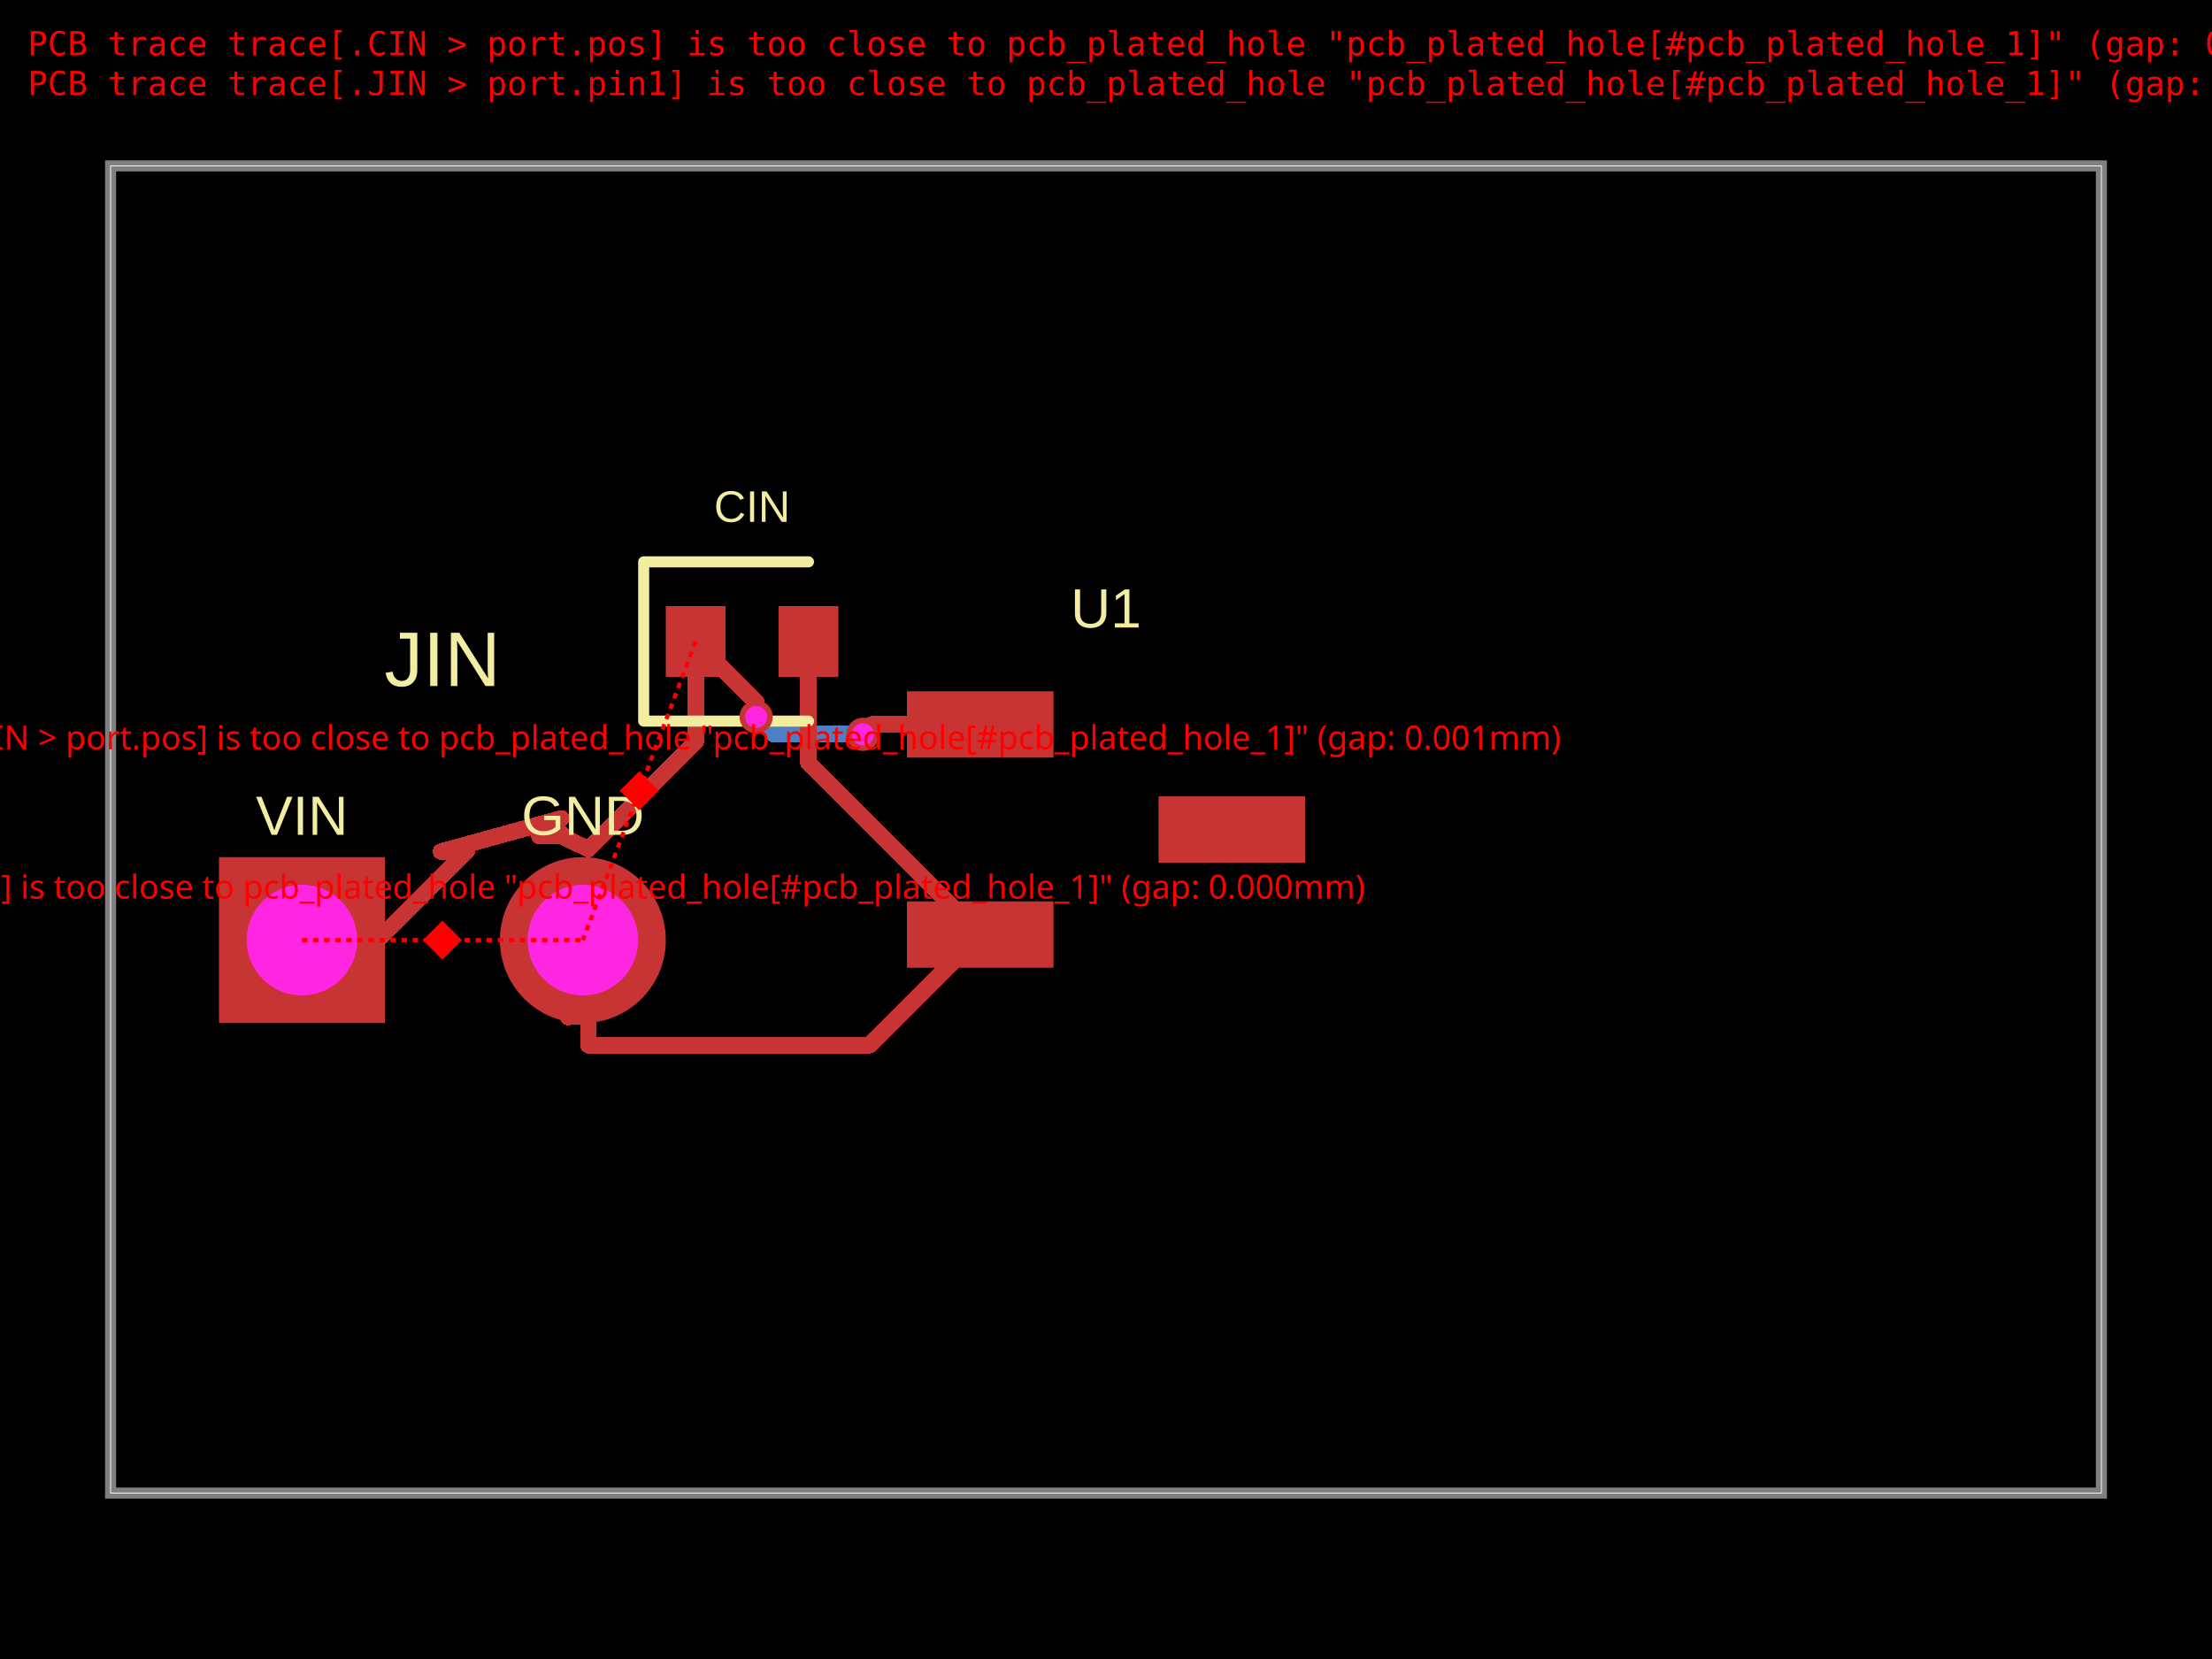
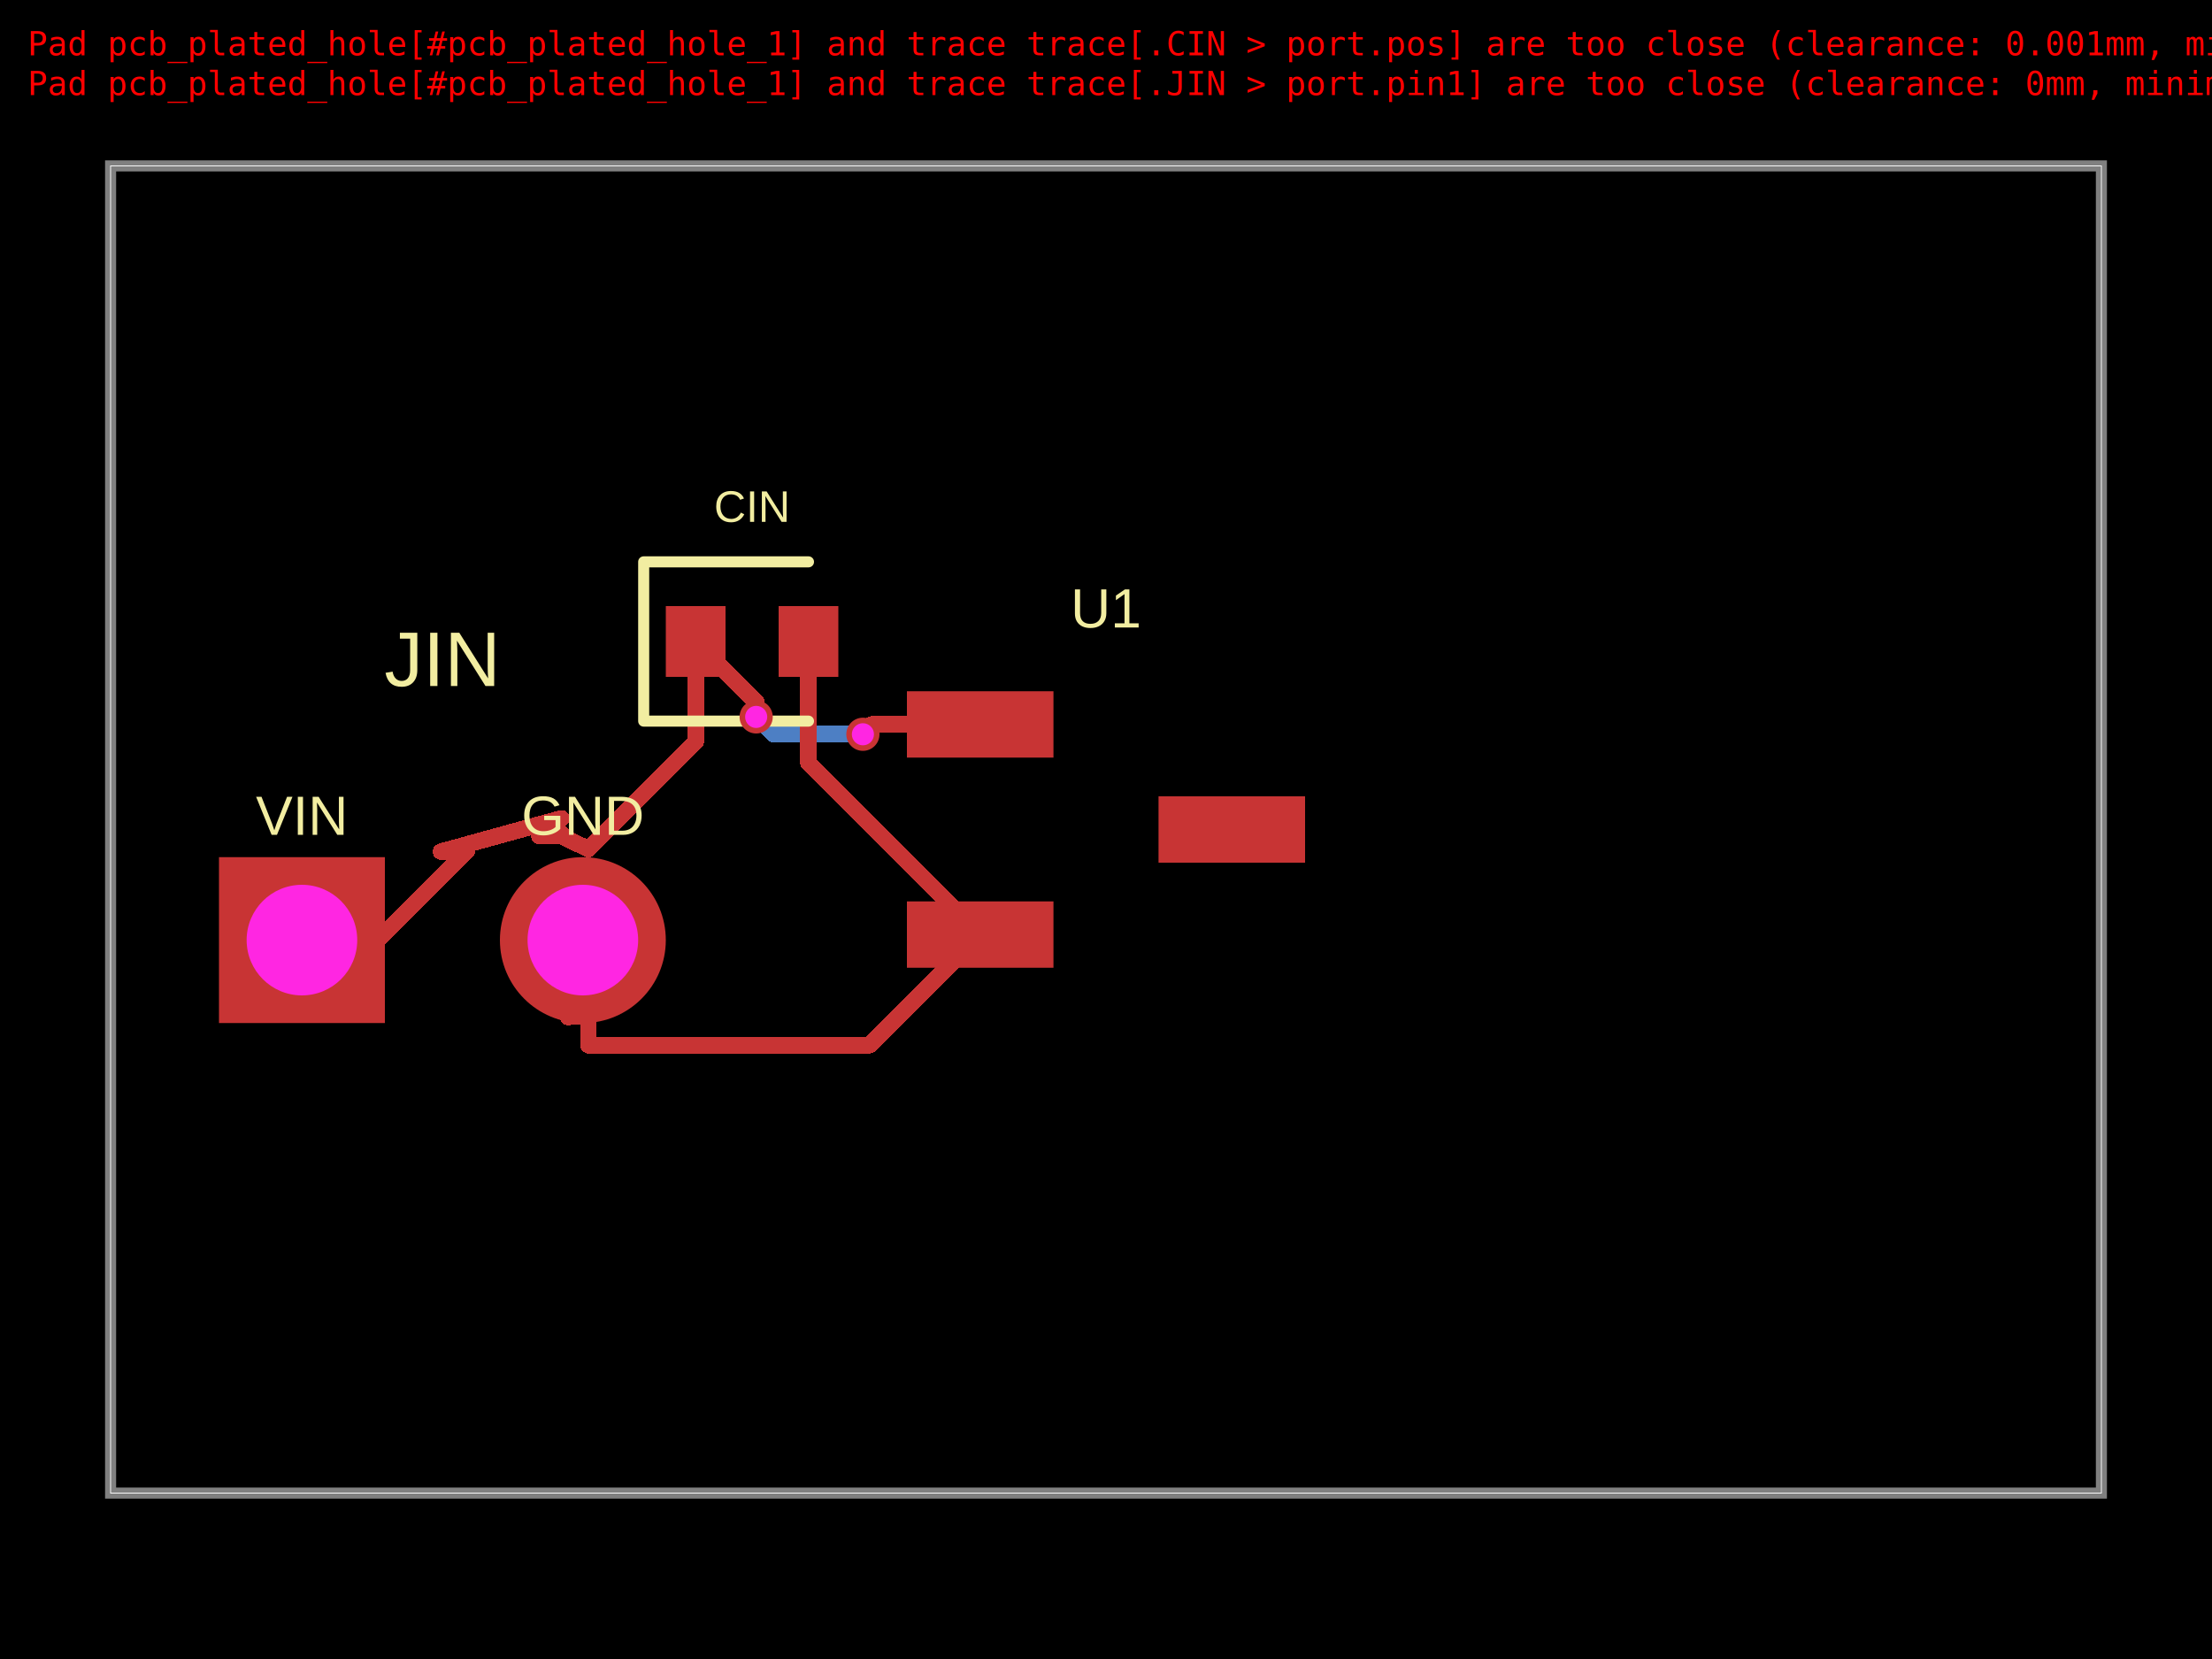
<svg xmlns="http://www.w3.org/2000/svg" width="800" height="600" data-software-used-string="@tscircuit/core@0.0.1287">
  <style />
  <rect class="boundary" x="0" y="0" fill="#000" width="800" height="600" data-type="pcb_background" data-pcb-layer="global" />
  <rect class="pcb-boundary" fill="none" stroke="#fff" stroke-width="0.3" x="40" y="60" width="720" height="480" data-type="pcb_boundary" data-pcb-layer="global" />
  <path class="pcb-board" d="M 40 540 L 760 540 L 760 60 L 40 60 Z" fill="none" stroke="rgba(255, 255, 255, 0.5)" stroke-width="4" data-type="pcb_board" data-pcb-layer="board" />
  <path class="pcb-trace" stroke="rgb(77, 127, 196)" fill="none" d="M 312.08 265.56 L 279.76 265.56" stroke-width="6" stroke-linecap="round" stroke-linejoin="round" shape-rendering="crispEdges" data-type="pcb_trace" data-pcb-layer="bottom" />
  <path class="pcb-trace" stroke="rgb(77, 127, 196)" fill="none" d="M 279.76 265.56 L 274.385 260.185" stroke-width="6" stroke-linecap="round" stroke-linejoin="round" shape-rendering="crispEdges" data-type="pcb_trace" data-pcb-layer="bottom" />
  <path class="pcb-trace" stroke="rgb(77, 127, 196)" fill="none" d="M 274.385 260.185 L 273.48 259.28" stroke-width="6" stroke-linecap="round" stroke-linejoin="round" shape-rendering="crispEdges" data-type="pcb_trace" data-pcb-layer="bottom" />
  <rect class="pcb-pad" fill="rgb(200, 52, 52)" x="328" y="250" width="53" height="24" data-type="pcb_smtpad" data-pcb-layer="top" />
  <rect class="pcb-pad" fill="rgb(200, 52, 52)" x="328" y="326" width="53" height="24" data-type="pcb_smtpad" data-pcb-layer="top" />
  <rect class="pcb-pad" fill="rgb(200, 52, 52)" x="419" y="288" width="53" height="24" data-type="pcb_smtpad" data-pcb-layer="top" />
  <rect class="pcb-pad" fill="rgb(200, 52, 52)" x="240.8" y="219.2" width="21.6" height="25.6" data-type="pcb_smtpad" data-pcb-layer="top" />
  <rect class="pcb-pad" fill="rgb(200, 52, 52)" x="281.6" y="219.2" width="21.6" height="25.6" data-type="pcb_smtpad" data-pcb-layer="top" />
  <path class="pcb-trace" stroke="rgb(200, 52, 52)" fill="none" d="M 292.4 232 L 292.4 275.88" stroke-width="6" stroke-linecap="round" stroke-linejoin="round" shape-rendering="crispEdges" data-type="pcb_trace" data-pcb-layer="top" />
  <path class="pcb-trace" stroke="rgb(200, 52, 52)" fill="none" d="M 292.4 275.88 L 354.52 338" stroke-width="6" stroke-linecap="round" stroke-linejoin="round" shape-rendering="crispEdges" data-type="pcb_trace" data-pcb-layer="top" />
  <path class="pcb-trace" stroke="rgb(200, 52, 52)" fill="none" d="M 212.8 378 L 314.52 378" stroke-width="6" stroke-linecap="round" stroke-linejoin="round" shape-rendering="crispEdges" data-type="pcb_trace" data-pcb-layer="top" />
  <path class="pcb-trace" stroke="rgb(200, 52, 52)" fill="none" d="M 314.52 378 L 354.52 338" stroke-width="6" stroke-linecap="round" stroke-linejoin="round" shape-rendering="crispEdges" data-type="pcb_trace" data-pcb-layer="top" />
  <path class="pcb-trace" stroke="rgb(200, 52, 52)" fill="none" d="M 251.6 232 L 251.6 268.24" stroke-width="6" stroke-linecap="round" stroke-linejoin="round" shape-rendering="crispEdges" data-type="pcb_trace" data-pcb-layer="top" />
  <path class="pcb-trace" stroke="rgb(200, 52, 52)" fill="none" d="M 251.6 268.24 L 212.8 307.04" stroke-width="6" stroke-linecap="round" stroke-linejoin="round" shape-rendering="crispEdges" data-type="pcb_trace" data-pcb-layer="top" />
  <path class="pcb-trace" stroke="rgb(200, 52, 52)" fill="none" d="M 354.5 262 L 315.322 262" stroke-width="6" stroke-linecap="round" stroke-linejoin="round" shape-rendering="crispEdges" data-type="pcb_trace" data-pcb-layer="top" />
  <path class="pcb-trace" stroke="rgb(200, 52, 52)" fill="none" d="M 315.322 262 L 314.743 262.579" stroke-width="6" stroke-linecap="round" stroke-linejoin="round" shape-rendering="crispEdges" data-type="pcb_trace" data-pcb-layer="top" />
  <path class="pcb-trace" stroke="rgb(200, 52, 52)" fill="none" d="M 314.743 262.579 L 314.743 262.897" stroke-width="6" stroke-linecap="round" stroke-linejoin="round" shape-rendering="crispEdges" data-type="pcb_trace" data-pcb-layer="top" />
  <path class="pcb-trace" stroke="rgb(200, 52, 52)" fill="none" d="M 314.743 262.897 L 312.08 265.56" stroke-width="6" stroke-linecap="round" stroke-linejoin="round" shape-rendering="crispEdges" data-type="pcb_trace" data-pcb-layer="top" />
  <path class="pcb-trace" stroke="rgb(200, 52, 52)" fill="none" d="M 273.48 259.28 L 273.48 253.88" stroke-width="6" stroke-linecap="round" stroke-linejoin="round" shape-rendering="crispEdges" data-type="pcb_trace" data-pcb-layer="top" />
  <path class="pcb-trace" stroke="rgb(200, 52, 52)" fill="none" d="M 273.48 253.88 L 251.6 232" stroke-width="6" stroke-linecap="round" stroke-linejoin="round" shape-rendering="crispEdges" data-type="pcb_trace" data-pcb-layer="top" />
  <path class="pcb-trace" stroke="rgb(200, 52, 52)" fill="none" d="M 210.8 340 L 210.8 362.398" stroke-width="6" stroke-linecap="round" stroke-linejoin="round" shape-rendering="crispEdges" data-type="pcb_trace" data-pcb-layer="top" />
  <path class="pcb-trace" stroke="rgb(200, 52, 52)" fill="none" d="M 210.8 362.398 L 205.427 367.771" stroke-width="6" stroke-linecap="round" stroke-linejoin="round" shape-rendering="crispEdges" data-type="pcb_trace" data-pcb-layer="top" />
  <path class="pcb-trace" stroke="rgb(200, 52, 52)" fill="none" d="M 205.427 367.771 L 212.799 367.39" stroke-width="6" stroke-linecap="round" stroke-linejoin="round" shape-rendering="crispEdges" data-type="pcb_trace" data-pcb-layer="top" />
  <path class="pcb-trace" stroke="rgb(200, 52, 52)" fill="none" d="M 212.799 367.39 L 212.8 378" stroke-width="6" stroke-linecap="round" stroke-linejoin="round" shape-rendering="crispEdges" data-type="pcb_trace" data-pcb-layer="top" />
  <path class="pcb-trace" stroke="rgb(200, 52, 52)" fill="none" d="M 109.2 340 L 136.636 340" stroke-width="6" stroke-linecap="round" stroke-linejoin="round" shape-rendering="crispEdges" data-type="pcb_trace" data-pcb-layer="top" />
  <path class="pcb-trace" stroke="rgb(200, 52, 52)" fill="none" d="M 136.636 340 L 168.85 307.786" stroke-width="6" stroke-linecap="round" stroke-linejoin="round" shape-rendering="crispEdges" data-type="pcb_trace" data-pcb-layer="top" />
  <path class="pcb-trace" stroke="rgb(200, 52, 52)" fill="none" d="M 168.85 307.786 L 159.486 308" stroke-width="6" stroke-linecap="round" stroke-linejoin="round" shape-rendering="crispEdges" data-type="pcb_trace" data-pcb-layer="top" />
  <path class="pcb-trace" stroke="rgb(200, 52, 52)" fill="none" d="M 159.486 308 L 203.063 295.97" stroke-width="6" stroke-linecap="round" stroke-linejoin="round" shape-rendering="crispEdges" data-type="pcb_trace" data-pcb-layer="top" />
  <path class="pcb-trace" stroke="rgb(200, 52, 52)" fill="none" d="M 203.063 295.97 L 197.946 300.506" stroke-width="6" stroke-linecap="round" stroke-linejoin="round" shape-rendering="crispEdges" data-type="pcb_trace" data-pcb-layer="top" />
  <path class="pcb-trace" stroke="rgb(200, 52, 52)" fill="none" d="M 197.946 300.506 L 197.145 300.506" stroke-width="6" stroke-linecap="round" stroke-linejoin="round" shape-rendering="crispEdges" data-type="pcb_trace" data-pcb-layer="top" />
  <path class="pcb-trace" stroke="rgb(200, 52, 52)" fill="none" d="M 197.145 300.506 L 195.104 302.4" stroke-width="6" stroke-linecap="round" stroke-linejoin="round" shape-rendering="crispEdges" data-type="pcb_trace" data-pcb-layer="top" />
  <path class="pcb-trace" stroke="rgb(200, 52, 52)" fill="none" d="M 195.104 302.4 L 202.424 302.4" stroke-width="6" stroke-linecap="round" stroke-linejoin="round" shape-rendering="crispEdges" data-type="pcb_trace" data-pcb-layer="top" />
  <path class="pcb-trace" stroke="rgb(200, 52, 52)" fill="none" d="M 202.424 302.4 L 203.079 301.588" stroke-width="6" stroke-linecap="round" stroke-linejoin="round" shape-rendering="crispEdges" data-type="pcb_trace" data-pcb-layer="top" />
  <path class="pcb-trace" stroke="rgb(200, 52, 52)" fill="none" d="M 203.079 301.588 L 203.079 302.4" stroke-width="6" stroke-linecap="round" stroke-linejoin="round" shape-rendering="crispEdges" data-type="pcb_trace" data-pcb-layer="top" />
  <path class="pcb-trace" stroke="rgb(200, 52, 52)" fill="none" d="M 203.079 302.4 L 212.8 307.057" stroke-width="6" stroke-linecap="round" stroke-linejoin="round" shape-rendering="crispEdges" data-type="pcb_trace" data-pcb-layer="top" />
  <text x="0" y="0" dx="0" dy="0" fill="#f2eda1" font-family="Arial, sans-serif" font-size="20" text-anchor="middle" dominant-baseline="central" transform="matrix(1,0,0,1,400,220)" class="pcb-silkscreen-text pcb-silkscreen-top" data-pcb-silkscreen-text-id="pcb_silkscreen_text_0" stroke="none" data-type="pcb_silkscreen_text" data-pcb-layer="top">U1</text>
  <path class="pcb-silkscreen pcb-silkscreen-top" d="M 292.4 203.2 L 232.8 203.2 L 232.8 260.8 L 292.4 260.8" fill="none" stroke="#f2eda1" stroke-width="4" stroke-linecap="round" stroke-linejoin="round" data-pcb-component-id="pcb_component_1" data-pcb-silkscreen-path-id="pcb_silkscreen_path_0" data-type="pcb_silkscreen_path" data-pcb-layer="top" />
  <text x="0" y="0" dx="0" dy="0" fill="#f2eda1" font-family="Arial, sans-serif" font-size="16" text-anchor="middle" dominant-baseline="central" transform="matrix(1,0,0,1,272,183.2)" class="pcb-silkscreen-text pcb-silkscreen-top" data-pcb-silkscreen-text-id="pcb_silkscreen_text_1" stroke="none" data-type="pcb_silkscreen_text" data-pcb-layer="top">CIN</text>
  <text x="0" y="0" dx="0" dy="0" fill="#f2eda1" font-family="Arial, sans-serif" font-size="20" text-anchor="middle" dominant-baseline="central" transform="matrix(1,0,0,1,109.2,295)" class="pcb-silkscreen-text pcb-silkscreen-top" data-pcb-silkscreen-text-id="pcb_silkscreen_text_2" stroke="none" data-type="pcb_silkscreen_text" data-pcb-layer="top">VIN</text>
  <text x="0" y="0" dx="0" dy="0" fill="#f2eda1" font-family="Arial, sans-serif" font-size="20" text-anchor="middle" dominant-baseline="central" transform="matrix(1,0,0,1,210.8,295)" class="pcb-silkscreen-text pcb-silkscreen-top" data-pcb-silkscreen-text-id="pcb_silkscreen_text_3" stroke="none" data-type="pcb_silkscreen_text" data-pcb-layer="top">GND</text>
  <text x="0" y="0" dx="0" dy="0" fill="#f2eda1" font-family="Arial, sans-serif" font-size="28" text-anchor="middle" dominant-baseline="central" transform="matrix(1,0,0,1,160,238.4)" class="pcb-silkscreen-text pcb-silkscreen-top" data-pcb-silkscreen-text-id="pcb_silkscreen_text_4" stroke="none" data-type="pcb_silkscreen_text" data-pcb-layer="top">JIN</text>
  <g data-type="pcb_plated_hole" data-pcb-layer="through">
    <rect class="pcb-hole-outer-pad" fill="rgb(200, 52, 52)" x="79.2" y="310" width="60" height="60" data-type="pcb_plated_hole" data-pcb-layer="top" />
    <circle class="pcb-hole-inner" fill="#FF26E2" cx="109.2" cy="340" r="20" data-type="pcb_plated_hole_drill" data-pcb-layer="drill" />
  </g>
  <g data-type="pcb_plated_hole" data-pcb-layer="through">
    <circle class="pcb-hole-outer" fill="rgb(200, 52, 52)" cx="210.8" cy="340" r="30" data-type="pcb_plated_hole" data-pcb-layer="top" />
    <circle class="pcb-hole-inner" fill="#FF26E2" cx="210.8" cy="340" r="20" data-type="pcb_plated_hole_drill" data-pcb-layer="drill" />
  </g>
  <g data-type="pcb_via" data-pcb-layer="through">
    <circle class="pcb-hole-outer" fill="rgb(200, 52, 52)" cx="312.08" cy="265.56" r="6" data-type="pcb_via" data-pcb-layer="top" />
    <circle class="pcb-hole-inner" fill="#FF26E2" cx="312.08" cy="265.56" r="4" data-type="pcb_via" data-pcb-layer="drill" />
  </g>
  <g data-type="pcb_via" data-pcb-layer="through">
    <circle class="pcb-hole-outer" fill="rgb(200, 52, 52)" cx="273.48" cy="259.28" r="6" data-type="pcb_via" data-pcb-layer="top" />
    <circle class="pcb-hole-inner" fill="#FF26E2" cx="273.48" cy="259.28" r="4" data-type="pcb_via" data-pcb-layer="drill" />
  </g>
-   <line x1="251.6" y1="232" x2="231.2" y2="286" stroke="red" stroke-width="1.5" stroke-dasharray="2,2" data-type="pcb_trace_error" data-pcb-layer="overlay" />
-   <line x1="231.2" y1="286" x2="210.8" y2="340" stroke="red" stroke-width="1.5" stroke-dasharray="2,2" data-type="pcb_trace_error" data-pcb-layer="overlay" />
-   <rect x="226.2" y="281" width="10" height="10" fill="red" transform="rotate(45 231.2 286)" data-type="pcb_trace_error" data-pcb-layer="overlay" />
-   <text x="231.2" y="271" fill="red" font-family="sans-serif" font-size="12" text-anchor="middle" data-type="pcb_trace_error" data-pcb-layer="overlay">PCB trace trace[.CIN &gt; port.pos] is too close to pcb_plated_hole "pcb_plated_hole[#pcb_plated_hole_1]" (gap: 0.001mm)</text>
-   <line x1="109.2" y1="340" x2="160" y2="340" stroke="red" stroke-width="1.5" stroke-dasharray="2,2" data-type="pcb_trace_error" data-pcb-layer="overlay" />
-   <line x1="160" y1="340" x2="210.8" y2="340" stroke="red" stroke-width="1.5" stroke-dasharray="2,2" data-type="pcb_trace_error" data-pcb-layer="overlay" />
-   <rect x="155" y="335" width="10" height="10" fill="red" transform="rotate(45 160 340)" data-type="pcb_trace_error" data-pcb-layer="overlay" />
-   <text x="160" y="325" fill="red" font-family="sans-serif" font-size="12" text-anchor="middle" data-type="pcb_trace_error" data-pcb-layer="overlay">PCB trace trace[.JIN &gt; port.pin1] is too close to pcb_plated_hole "pcb_plated_hole[#pcb_plated_hole_1]" (gap: 0.000mm)</text>
  <text x="10" y="20" fill="red" font-family="monospace" font-size="12px" data-type="pcb_error_text_overlay" data-layer="global">
-     <tspan x="10" dy="0">PCB trace trace[.CIN &gt; port.pos] is too close to pcb_plated_hole "pcb_plated_hole[#pcb_plated_hole_1]" (gap: 0.001mm)</tspan>
-     <tspan x="10" dy="1.2em">PCB trace trace[.JIN &gt; port.pin1] is too close to pcb_plated_hole "pcb_plated_hole[#pcb_plated_hole_1]" (gap: 0.000mm)</tspan>
+     <tspan x="10" dy="0">Pad pcb_plated_hole[#pcb_plated_hole_1] and trace trace[.CIN &gt; port.pos] are too close (clearance: 0.001mm, minimum: 0.1mm)</tspan>
+     <tspan x="10" dy="1.2em">Pad pcb_plated_hole[#pcb_plated_hole_1] and trace trace[.JIN &gt; port.pin1] are too close (clearance: 0mm, minimum: 0.1mm)</tspan>
  </text>
</svg>
